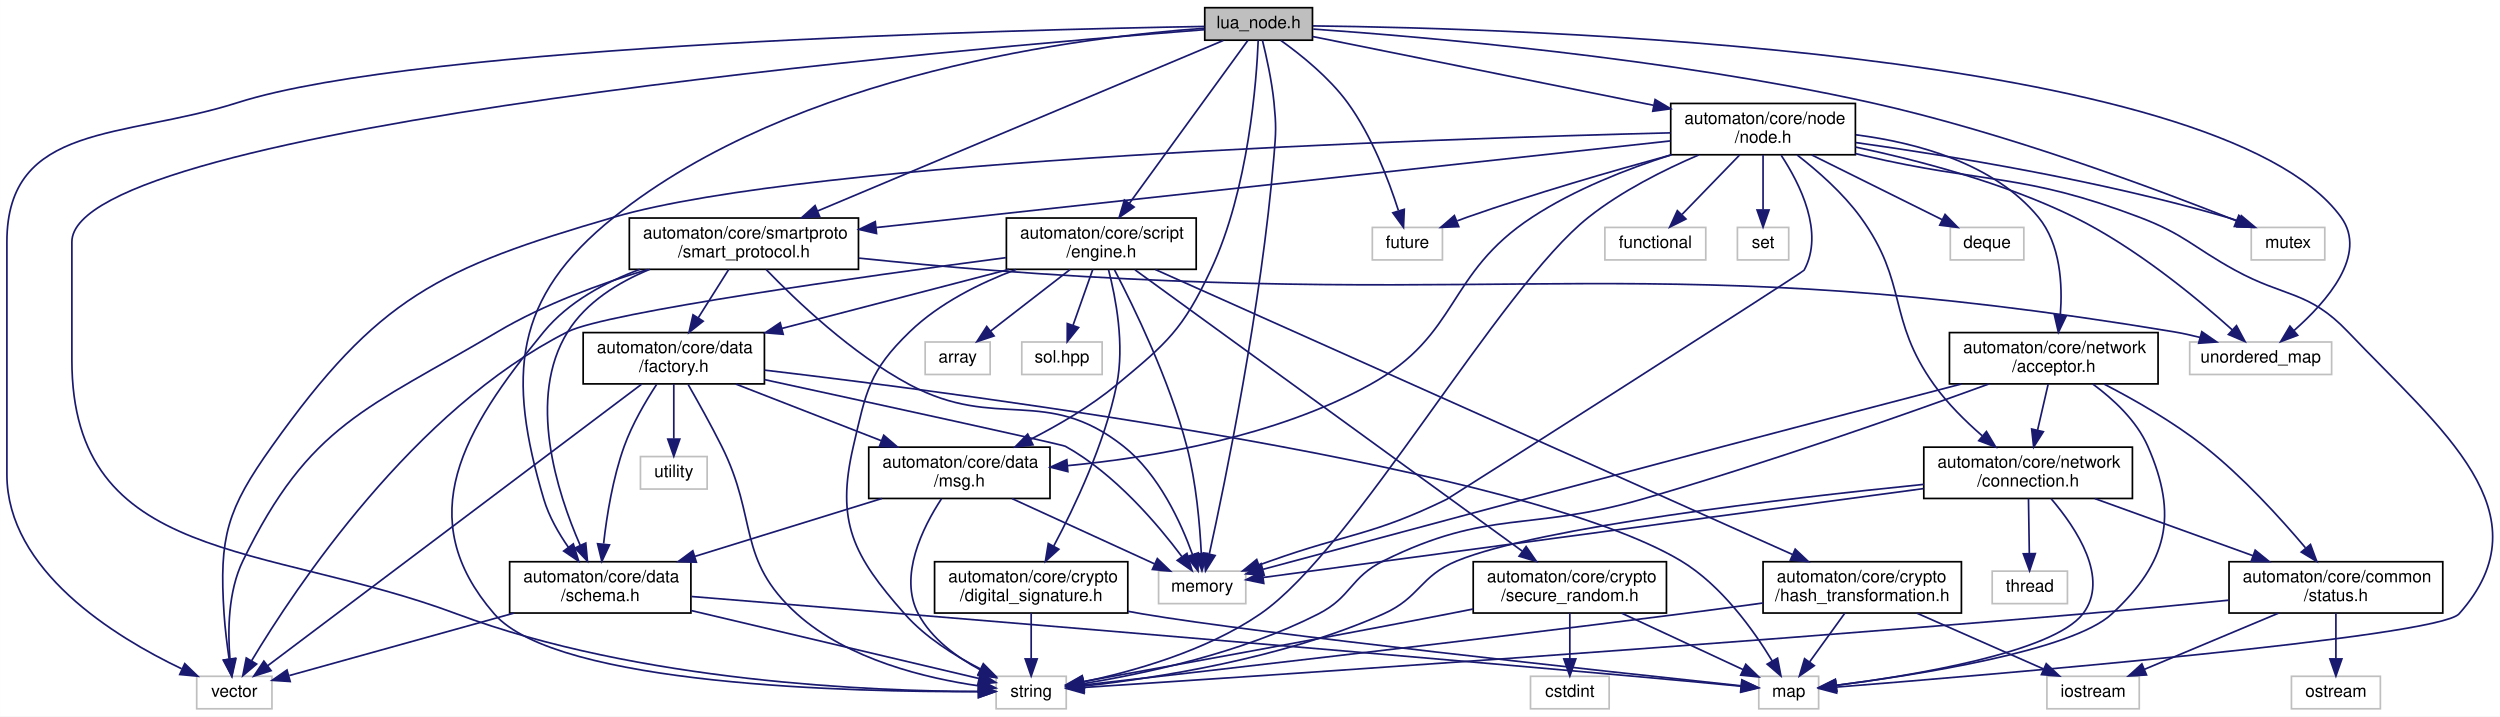
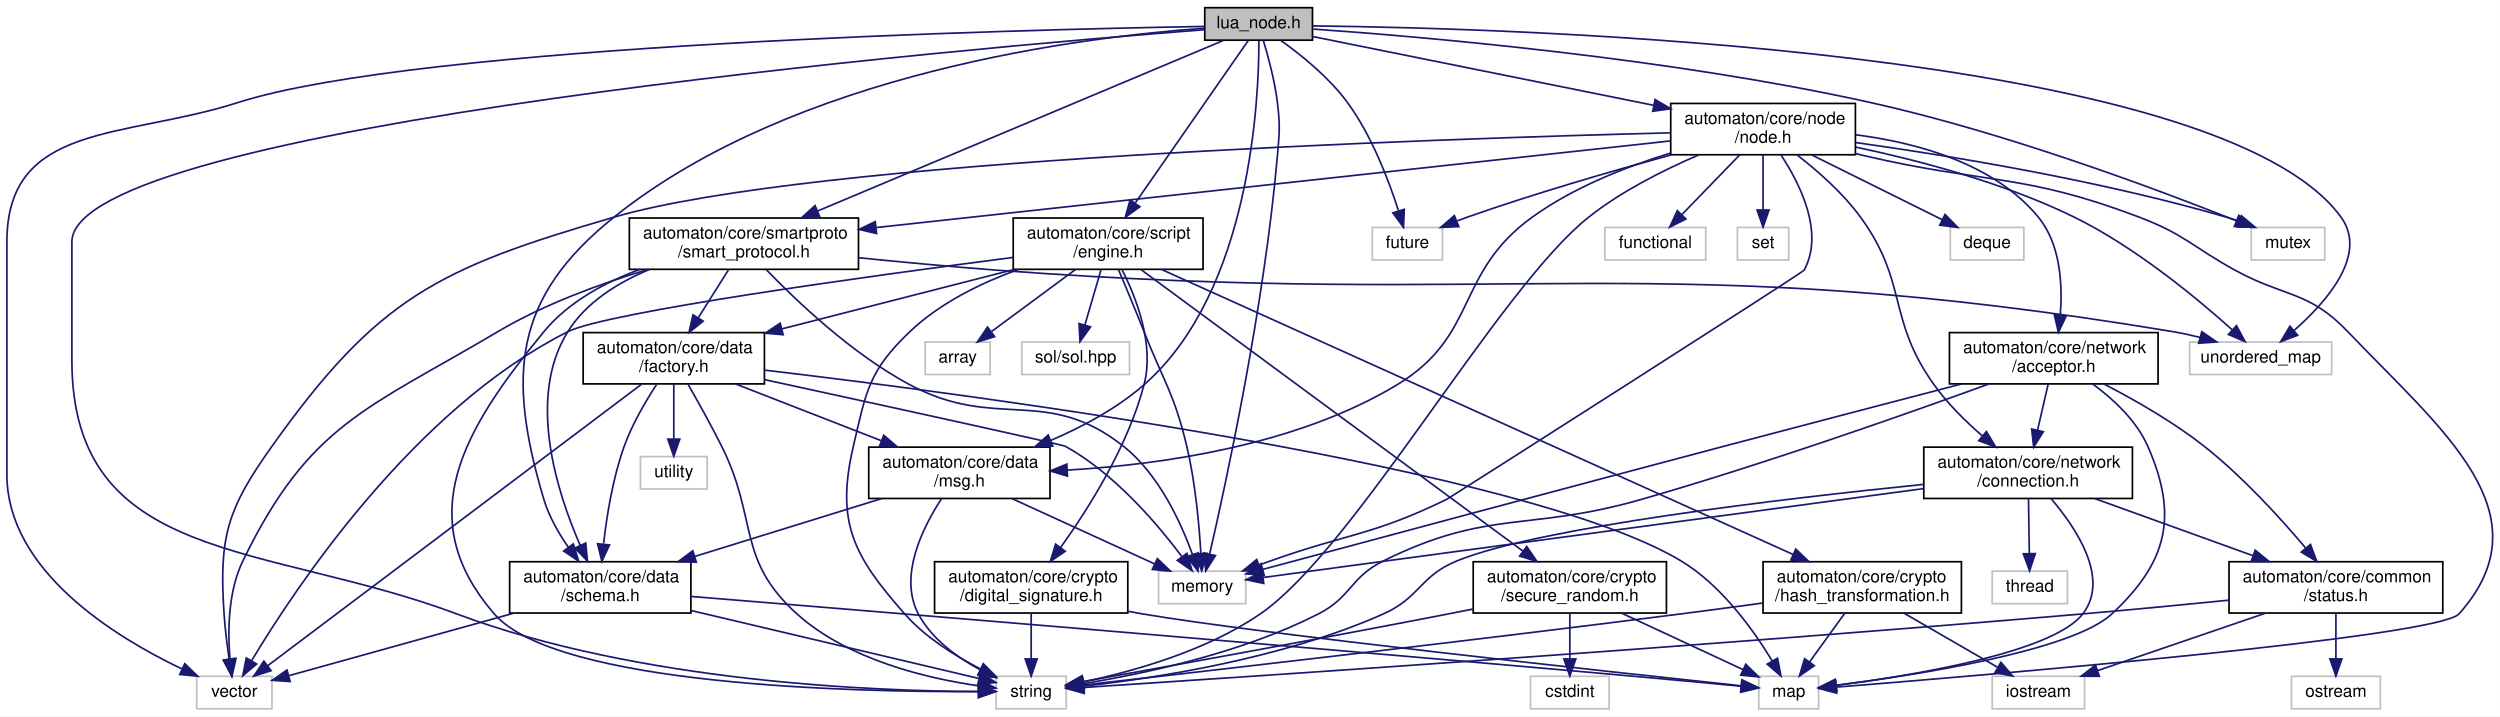
<svg xmlns="http://www.w3.org/2000/svg" xmlns:xlink="http://www.w3.org/1999/xlink" width="1462pt" height="419pt" viewBox="0.00 0.00 1461.93 419.00">
  <g id="graph0" class="graph" transform="scale(1 1) rotate(0) translate(4 415)">
    <polygon fill="white" stroke="transparent" points="-4,4 -4,-415 1457.93,-415 1457.93,4 -4,4" />
    <g id="node1" class="node">
      <g id="a_node1">
        <a xlink:title=" ">
          <polygon fill="#bfbfbf" stroke="black" points="700.5,-391.5 700.5,-410.5 763.5,-410.5 763.5,-391.5 700.5,-391.5" />
          <text text-anchor="middle" x="732" y="-398.5" font-family="Helvetica,sans-Serif" font-size="10.00">lua_node.h</text>
        </a>
      </g>
    </g>
    <g id="node2" class="node">
      <g id="a_node2">
        <a xlink:title=" ">
          <polygon fill="white" stroke="#bfbfbf" points="798.5,-263 798.5,-282 839.5,-282 839.5,-263 798.5,-263" />
          <text text-anchor="middle" x="819" y="-270" font-family="Helvetica,sans-Serif" font-size="10.00">future</text>
        </a>
      </g>
    </g>
    <g id="edge1" class="edge">
      <path fill="none" stroke="midnightblue" d="M745.02,-391.33C756.53,-383.11 773.15,-369.84 784,-355 798.24,-335.53 808.16,-309.36 813.72,-291.99" />
      <polygon fill="midnightblue" stroke="midnightblue" points="817.19,-292.59 816.73,-282 810.49,-290.56 817.19,-292.59" />
    </g>
    <g id="node3" class="node">
      <g id="a_node3">
        <a xlink:title=" ">
          <polygon fill="white" stroke="#bfbfbf" points="673.5,-62 673.5,-81 724.5,-81 724.5,-62 673.5,-62" />
          <text text-anchor="middle" x="699" y="-69" font-family="Helvetica,sans-Serif" font-size="10.00">memory</text>
        </a>
      </g>
    </g>
    <g id="edge2" class="edge">
-       <path fill="none" stroke="midnightblue" d="M734.23,-391.45C736.46,-382.45 739.73,-367.84 741,-355 742.36,-341.29 742.14,-337.73 741,-324 733.71,-236.09 712.32,-132.66 703.2,-91.13" />
-       <polygon fill="midnightblue" stroke="midnightblue" points="706.56,-90.12 700.97,-81.12 699.73,-91.64 706.56,-90.12" />
+       <path fill="none" stroke="midnightblue" d="M734.73,-391.49C737.45,-382.52 741.44,-367.94 743,-355 744.65,-341.32 744.19,-337.73 743,-324 735.36,-236 712.96,-132.62 703.4,-91.12" />
+       <polygon fill="midnightblue" stroke="midnightblue" points="706.75,-90.06 701.07,-81.12 699.93,-91.65 706.75,-90.06" />
    </g>
    <g id="node4" class="node">
      <g id="a_node4">
        <a xlink:title=" ">
          <polygon fill="white" stroke="#bfbfbf" points="1312.5,-263 1312.5,-282 1355.5,-282 1355.5,-263 1312.5,-263" />
          <text text-anchor="middle" x="1334" y="-270" font-family="Helvetica,sans-Serif" font-size="10.00">mutex</text>
        </a>
      </g>
    </g>
    <g id="edge3" class="edge">
      <path fill="none" stroke="midnightblue" d="M763.95,-397.99C826.94,-393.59 971.36,-381.32 1090,-355 1169.01,-337.47 1258.42,-303.92 1303.92,-285.82" />
      <polygon fill="midnightblue" stroke="midnightblue" points="1305.22,-289.06 1313.2,-282.09 1302.62,-282.57 1305.22,-289.06" />
    </g>
    <g id="node5" class="node">
      <g id="a_node5">
        <a xlink:title=" ">
          <polygon fill="white" stroke="#bfbfbf" points="578.5,-0.5 578.5,-19.5 619.5,-19.5 619.5,-0.5 578.5,-0.5" />
          <text text-anchor="middle" x="599" y="-7.5" font-family="Helvetica,sans-Serif" font-size="10.00">string</text>
        </a>
      </g>
    </g>
    <g id="edge4" class="edge">
      <path fill="none" stroke="midnightblue" d="M700.38,-397.64C564.61,-387.09 38,-341.78 38,-273.5 38,-273.5 38,-273.5 38,-204.5 38,-84.68 150.79,-98.01 263,-56 369.85,-15.99 507.55,-10.77 568.11,-10.6" />
      <polygon fill="midnightblue" stroke="midnightblue" points="568.15,-14.1 578.16,-10.61 568.16,-7.1 568.15,-14.1" />
    </g>
    <g id="node6" class="node">
      <g id="a_node6">
        <a xlink:title=" ">
          <polygon fill="white" stroke="#bfbfbf" points="1276.5,-196 1276.5,-215 1359.5,-215 1359.5,-196 1276.5,-196" />
          <text text-anchor="middle" x="1318" y="-203" font-family="Helvetica,sans-Serif" font-size="10.00">unordered_map</text>
        </a>
      </g>
    </g>
    <g id="edge5" class="edge">
      <path fill="none" stroke="midnightblue" d="M763.75,-399.85C881.93,-398.52 1293.27,-386.76 1365,-288 1380.87,-266.14 1356.63,-238.52 1337.47,-221.69" />
      <polygon fill="midnightblue" stroke="midnightblue" points="1339.62,-218.93 1329.7,-215.19 1335.12,-224.29 1339.62,-218.93" />
    </g>
    <g id="node7" class="node">
      <g id="a_node7">
        <a xlink:title=" ">
          <polygon fill="white" stroke="#bfbfbf" points="111,-0.5 111,-19.5 155,-19.5 155,-0.5 111,-0.5" />
          <text text-anchor="middle" x="133" y="-7.5" font-family="Helvetica,sans-Serif" font-size="10.00">vector</text>
        </a>
      </g>
    </g>
    <g id="edge6" class="edge">
      <path fill="none" stroke="midnightblue" d="M700.29,-399.54C592.62,-397.69 241.81,-389.12 135,-355 68.24,-333.67 0,-343.59 0,-273.5 0,-273.5 0,-273.5 0,-137.5 0,-81.39 62.92,-42.62 102.21,-23.88" />
      <polygon fill="midnightblue" stroke="midnightblue" points="104.01,-26.91 111.63,-19.55 101.08,-20.55 104.01,-26.91" />
    </g>
    <g id="node8" class="node">
      <g id="a_node8">
        <a xlink:href="../../d1/d71/msg_8h.html" target="_top" xlink:title=" ">
          <polygon fill="white" stroke="black" points="504,-123.5 504,-153.5 610,-153.5 610,-123.5 504,-123.5" />
          <text text-anchor="start" x="512" y="-141.5" font-family="Helvetica,sans-Serif" font-size="10.00">automaton/core/data</text>
          <text text-anchor="middle" x="557" y="-130.5" font-family="Helvetica,sans-Serif" font-size="10.00">/msg.h</text>
        </a>
      </g>
    </g>
    <g id="edge7" class="edge">
-       <path fill="none" stroke="midnightblue" d="M731.77,-391.5C730.85,-368.63 726.32,-304.37 704,-257 687.58,-222.15 678.65,-214.6 649,-190 633.86,-177.43 615.12,-166.48 598.51,-158.02" />
-       <polygon fill="midnightblue" stroke="midnightblue" points="600.06,-154.88 589.54,-153.58 596.95,-161.15 600.06,-154.88" />
+       <path fill="none" stroke="midnightblue" d="M732.16,-391.12C732.23,-358.59 727.79,-244.93 665,-190 649.21,-176.18 628.99,-165.39 610.32,-157.39" />
+       <polygon fill="midnightblue" stroke="midnightblue" points="611.6,-154.14 601.02,-153.58 608.95,-160.61 611.6,-154.14" />
    </g>
    <g id="node9" class="node">
      <g id="a_node9">
        <a xlink:href="../../d7/de3/schema_8h.html" target="_top" xlink:title=" ">
          <polygon fill="white" stroke="black" points="294,-56.5 294,-86.5 400,-86.5 400,-56.5 294,-56.5" />
          <text text-anchor="start" x="302" y="-74.5" font-family="Helvetica,sans-Serif" font-size="10.00">automaton/core/data</text>
          <text text-anchor="middle" x="347" y="-63.5" font-family="Helvetica,sans-Serif" font-size="10.00">/schema.h</text>
        </a>
      </g>
    </g>
    <g id="edge14" class="edge">
      <path fill="none" stroke="midnightblue" d="M700.29,-398.47C630.45,-393.56 461.17,-373.07 355,-288 296.03,-240.75 292.44,-195.42 314,-123 316.97,-113.02 322.62,-103.17 328.41,-94.86" />
      <polygon fill="midnightblue" stroke="midnightblue" points="331.23,-96.93 334.39,-86.81 325.61,-92.75 331.23,-96.93" />
    </g>
    <g id="node11" class="node">
      <g id="a_node11">
        <a xlink:href="../../d1/d55/engine_8h.html" target="_top" xlink:title=" ">
-           <polygon fill="white" stroke="black" points="584.5,-257.5 584.5,-287.5 695.5,-287.5 695.5,-257.5 584.5,-257.5" />
-           <text text-anchor="start" x="592.5" y="-275.5" font-family="Helvetica,sans-Serif" font-size="10.00">automaton/core/script</text>
-           <text text-anchor="middle" x="640" y="-264.5" font-family="Helvetica,sans-Serif" font-size="10.00">/engine.h</text>
+           <polygon fill="white" stroke="black" points="588.5,-257.5 588.5,-287.5 699.5,-287.5 699.5,-257.5 588.5,-257.5" />
+           <text text-anchor="start" x="596.5" y="-275.5" font-family="Helvetica,sans-Serif" font-size="10.00">automaton/core/script</text>
+           <text text-anchor="middle" x="644" y="-264.5" font-family="Helvetica,sans-Serif" font-size="10.00">/engine.h</text>
        </a>
      </g>
    </g>
    <g id="edge15" class="edge">
-       <path fill="none" stroke="midnightblue" d="M725.68,-391.31C711.55,-371.88 677.05,-324.44 656.39,-296.04" />
-       <polygon fill="midnightblue" stroke="midnightblue" points="659.18,-293.92 650.46,-287.89 653.52,-298.03 659.18,-293.92" />
+       <path fill="none" stroke="midnightblue" d="M725.95,-391.31C712.5,-371.96 679.72,-324.85 659.93,-296.41" />
+       <polygon fill="midnightblue" stroke="midnightblue" points="662.59,-294.1 654.01,-287.89 656.85,-298.1 662.59,-294.1" />
    </g>
    <g id="node21" class="node">
      <g id="a_node21">
        <a xlink:href="../../d5/dab/smart__protocol_8h.html" target="_top" xlink:title=" ">
          <polygon fill="white" stroke="black" points="364,-257.5 364,-287.5 498,-287.5 498,-257.5 364,-257.5" />
          <text text-anchor="start" x="372" y="-275.5" font-family="Helvetica,sans-Serif" font-size="10.00">automaton/core/smartproto</text>
          <text text-anchor="middle" x="431" y="-264.5" font-family="Helvetica,sans-Serif" font-size="10.00">/smart_protocol.h</text>
        </a>
      </g>
    </g>
    <g id="edge40" class="edge">
      <path fill="none" stroke="midnightblue" d="M711.31,-391.31C662.57,-370.82 539.71,-319.19 474.01,-291.58" />
      <polygon fill="midnightblue" stroke="midnightblue" points="475.32,-288.33 464.75,-287.68 472.61,-294.78 475.32,-288.33" />
    </g>
    <g id="node22" class="node">
      <g id="a_node22">
        <a xlink:href="../../d1/d77/node_8h.html" target="_top" xlink:title=" ">
          <polygon fill="white" stroke="black" points="973,-324.5 973,-354.5 1081,-354.5 1081,-324.5 973,-324.5" />
          <text text-anchor="start" x="981" y="-342.5" font-family="Helvetica,sans-Serif" font-size="10.00">automaton/core/node</text>
          <text text-anchor="middle" x="1027" y="-331.5" font-family="Helvetica,sans-Serif" font-size="10.00">/node.h</text>
        </a>
      </g>
    </g>
    <g id="edge47" class="edge">
      <path fill="none" stroke="midnightblue" d="M763.57,-393.63C810.95,-384.08 901.44,-365.83 963,-353.41" />
      <polygon fill="midnightblue" stroke="midnightblue" points="963.88,-356.8 972.99,-351.39 962.5,-349.94 963.88,-356.8" />
    </g>
    <g id="edge8" class="edge">
      <path fill="none" stroke="midnightblue" d="M587.81,-123.4C612.62,-112.04 647.18,-96.22 671.16,-85.24" />
      <polygon fill="midnightblue" stroke="midnightblue" points="672.78,-88.35 680.42,-81.01 669.87,-81.99 672.78,-88.35" />
    </g>
    <g id="edge9" class="edge">
      <path fill="none" stroke="midnightblue" d="M546.53,-123.3C535.54,-106.5 521.35,-78.04 533,-56 540.74,-41.36 555.62,-30.58 569.3,-23.25" />
      <polygon fill="midnightblue" stroke="midnightblue" points="571.06,-26.29 578.47,-18.72 567.96,-20.01 571.06,-26.29" />
    </g>
    <g id="edge10" class="edge">
      <path fill="none" stroke="midnightblue" d="M511.69,-123.48C479.65,-113.56 436.5,-100.2 402.4,-89.65" />
      <polygon fill="midnightblue" stroke="midnightblue" points="403.18,-86.22 392.59,-86.61 401.11,-92.91 403.18,-86.22" />
    </g>
    <g id="edge12" class="edge">
      <path fill="none" stroke="midnightblue" d="M400.13,-57.95C451.25,-45.88 526.75,-28.06 568.48,-18.21" />
      <polygon fill="midnightblue" stroke="midnightblue" points="569.4,-21.59 578.32,-15.88 567.79,-14.77 569.4,-21.59" />
    </g>
    <g id="edge13" class="edge">
      <path fill="none" stroke="midnightblue" d="M296.56,-56.47C255.91,-45.17 199.97,-29.62 165.18,-19.95" />
      <polygon fill="midnightblue" stroke="midnightblue" points="165.67,-16.45 155.1,-17.14 163.79,-23.19 165.67,-16.45" />
    </g>
    <g id="node10" class="node">
      <g id="a_node10">
        <a xlink:title=" ">
          <polygon fill="white" stroke="#bfbfbf" points="1024.5,-0.5 1024.5,-19.5 1059.5,-19.5 1059.5,-0.5 1024.5,-0.5" />
          <text text-anchor="middle" x="1042" y="-7.5" font-family="Helvetica,sans-Serif" font-size="10.00">map</text>
        </a>
      </g>
    </g>
    <g id="edge11" class="edge">
      <path fill="none" stroke="midnightblue" d="M400.3,-66.17C504.94,-57.65 744.6,-37.93 946,-20 968.97,-17.96 995.01,-15.51 1014.17,-13.68" />
      <polygon fill="midnightblue" stroke="midnightblue" points="1014.69,-17.14 1024.31,-12.71 1014.02,-10.18 1014.69,-17.14" />
    </g>
    <g id="edge17" class="edge">
-       <path fill="none" stroke="midnightblue" d="M647.74,-257.15C659.05,-235.48 679.83,-192.82 690,-154 695.51,-132.97 697.65,-108.02 698.48,-91.31" />
-       <polygon fill="midnightblue" stroke="midnightblue" points="701.98,-91.34 698.87,-81.22 694.98,-91.07 701.98,-91.34" />
+       <path fill="none" stroke="midnightblue" d="M650.02,-257.41C654.3,-247.31 660.12,-233.37 665,-221 676.66,-191.43 682.64,-184.92 690,-154 695.03,-132.85 697.26,-107.92 698.24,-91.25" />
+       <polygon fill="midnightblue" stroke="midnightblue" points="701.74,-91.35 698.74,-81.19 694.75,-91 701.74,-91.35" />
    </g>
    <g id="edge18" class="edge">
-       <path fill="none" stroke="midnightblue" d="M590.14,-257.41C568.97,-249.45 545.25,-237.68 528,-221 504.13,-197.93 502.53,-186.33 495,-154 484.67,-109.64 494.87,-90.16 525,-56 537.07,-42.31 554.34,-31.48 569.16,-23.88" />
+       <path fill="none" stroke="midnightblue" d="M591.49,-257.45C569.79,-249.56 545.64,-237.83 528,-221 503.98,-198.09 502.53,-186.33 495,-154 484.67,-109.64 494.87,-90.16 525,-56 537.07,-42.31 554.34,-31.48 569.16,-23.88" />
      <polygon fill="midnightblue" stroke="midnightblue" points="571,-26.88 578.46,-19.36 567.94,-20.58 571,-26.88" />
    </g>
    <g id="edge19" class="edge">
-       <path fill="none" stroke="midnightblue" d="M584.17,-264.32C500.64,-253.29 350.46,-232.29 328,-221 237.87,-175.71 168.19,-70.44 143.1,-28.6" />
-       <polygon fill="midnightblue" stroke="midnightblue" points="146.03,-26.67 137.94,-19.83 139.99,-30.22 146.03,-26.67" />
+       <path fill="none" stroke="midnightblue" d="M588.49,-264.48C504.1,-253.53 350.85,-232.45 328,-221 237.82,-175.8 168.17,-70.48 143.1,-28.61" />
+       <polygon fill="midnightblue" stroke="midnightblue" points="146.02,-26.68 137.94,-19.83 139.99,-30.23 146.02,-26.68" />
    </g>
    <g id="node12" class="node">
      <g id="a_node12">
        <a xlink:title=" ">
          <polygon fill="white" stroke="#bfbfbf" points="537,-196 537,-215 575,-215 575,-196 537,-196" />
          <text text-anchor="middle" x="556" y="-203" font-family="Helvetica,sans-Serif" font-size="10.00">array</text>
        </a>
      </g>
    </g>
    <g id="edge16" class="edge">
-       <path fill="none" stroke="midnightblue" d="M621.77,-257.4C608.03,-246.76 589.22,-232.2 575.23,-221.38" />
-       <polygon fill="midnightblue" stroke="midnightblue" points="577.29,-218.55 567.24,-215.19 573,-224.08 577.29,-218.55" />
+       <path fill="none" stroke="midnightblue" d="M624.91,-257.4C610.42,-246.7 590.57,-232.03 575.89,-221.19" />
+       <polygon fill="midnightblue" stroke="midnightblue" points="577.64,-218.13 567.52,-215.01 573.48,-223.76 577.64,-218.13" />
    </g>
    <g id="node13" class="node">
      <g id="a_node13">
        <a xlink:href="../../dd/de2/digital__signature_8h.html" target="_top" xlink:title=" ">
          <polygon fill="white" stroke="black" points="542.5,-56.5 542.5,-86.5 655.5,-86.5 655.5,-56.5 542.5,-56.5" />
          <text text-anchor="start" x="550.5" y="-74.5" font-family="Helvetica,sans-Serif" font-size="10.00">automaton/core/crypto</text>
          <text text-anchor="middle" x="599" y="-63.5" font-family="Helvetica,sans-Serif" font-size="10.00">/digital_signature.h</text>
        </a>
      </g>
    </g>
    <g id="edge20" class="edge">
-       <path fill="none" stroke="midnightblue" d="M644.23,-257.24C648.47,-240.88 653.75,-213.29 649,-190 641.98,-155.6 624.51,-118.79 612.21,-95.72" />
-       <polygon fill="midnightblue" stroke="midnightblue" points="615.16,-93.82 607.3,-86.72 609.01,-97.18 615.16,-93.82" />
+       <path fill="none" stroke="midnightblue" d="M652.09,-257.36C660.36,-241.1 671.18,-213.61 665,-190 655.59,-154.03 632.43,-117.44 616.22,-94.86" />
+       <polygon fill="midnightblue" stroke="midnightblue" points="618.92,-92.63 610.18,-86.65 613.28,-96.78 618.92,-92.63" />
    </g>
    <g id="node14" class="node">
      <g id="a_node14">
        <a xlink:href="../../d2/dab/hash__transformation_8h.html" target="_top" xlink:title=" ">
          <polygon fill="white" stroke="black" points="1027,-56.5 1027,-86.5 1143,-86.5 1143,-56.5 1027,-56.5" />
          <text text-anchor="start" x="1035" y="-74.5" font-family="Helvetica,sans-Serif" font-size="10.00">automaton/core/crypto</text>
          <text text-anchor="middle" x="1085" y="-63.5" font-family="Helvetica,sans-Serif" font-size="10.00">/hash_transformation.h</text>
        </a>
      </g>
    </g>
    <g id="edge23" class="edge">
-       <path fill="none" stroke="midnightblue" d="M671.65,-257.35C750.59,-222.04 956.19,-130.1 1044.13,-90.77" />
-       <polygon fill="midnightblue" stroke="midnightblue" points="1045.81,-93.86 1053.51,-86.58 1042.96,-87.47 1045.81,-93.86" />
+       <path fill="none" stroke="midnightblue" d="M675.36,-257.35C753.6,-222.04 957.35,-130.1 1044.5,-90.77" />
+       <polygon fill="midnightblue" stroke="midnightblue" points="1046.12,-93.88 1053.8,-86.58 1043.24,-87.5 1046.12,-93.88" />
    </g>
    <g id="node16" class="node">
      <g id="a_node16">
        <a xlink:href="../../d1/d8a/secure__random_8h.html" target="_top" xlink:title=" ">
          <polygon fill="white" stroke="black" points="857.5,-56.5 857.5,-86.5 970.5,-86.5 970.5,-56.5 857.5,-56.5" />
          <text text-anchor="start" x="865.5" y="-74.5" font-family="Helvetica,sans-Serif" font-size="10.00">automaton/core/crypto</text>
          <text text-anchor="middle" x="914" y="-63.5" font-family="Helvetica,sans-Serif" font-size="10.00">/secure_random.h</text>
        </a>
      </g>
    </g>
    <g id="edge27" class="edge">
-       <path fill="none" stroke="midnightblue" d="M659.71,-257.19C707.69,-222.34 830.74,-132.97 886.18,-92.71" />
-       <polygon fill="midnightblue" stroke="midnightblue" points="888.44,-95.39 894.47,-86.68 884.33,-89.73 888.44,-95.39" />
+       <path fill="none" stroke="midnightblue" d="M663.42,-257.19C710.71,-222.34 831.95,-132.97 886.58,-92.71" />
+       <polygon fill="midnightblue" stroke="midnightblue" points="888.78,-95.43 894.76,-86.68 884.63,-89.8 888.78,-95.43" />
    </g>
    <g id="node18" class="node">
      <g id="a_node18">
        <a xlink:href="../../de/d06/factory_8h.html" target="_top" xlink:title=" ">
          <polygon fill="white" stroke="black" points="337,-190.5 337,-220.5 443,-220.5 443,-190.5 337,-190.5" />
          <text text-anchor="start" x="345" y="-208.5" font-family="Helvetica,sans-Serif" font-size="10.00">automaton/core/data</text>
          <text text-anchor="middle" x="390" y="-197.5" font-family="Helvetica,sans-Serif" font-size="10.00">/factory.h</text>
        </a>
      </g>
    </g>
    <g id="edge31" class="edge">
-       <path fill="none" stroke="midnightblue" d="M586.06,-257.48C547.07,-247.34 494.28,-233.61 453.29,-222.96" />
-       <polygon fill="midnightblue" stroke="midnightblue" points="453.97,-219.52 443.41,-220.39 452.21,-226.29 453.97,-219.52" />
+       <path fill="none" stroke="midnightblue" d="M589.2,-257.48C549.23,-247.25 494.99,-233.37 453.19,-222.67" />
+       <polygon fill="midnightblue" stroke="midnightblue" points="453.95,-219.25 443.4,-220.16 452.22,-226.03 453.95,-219.25" />
    </g>
    <g id="node20" class="node">
      <g id="a_node20">
        <a xlink:title=" ">
-           <polygon fill="white" stroke="#bfbfbf" points="593.5,-196 593.5,-215 640.5,-215 640.5,-196 593.5,-196" />
-           <text text-anchor="middle" x="617" y="-203" font-family="Helvetica,sans-Serif" font-size="10.00">sol.hpp</text>
+           <polygon fill="white" stroke="#bfbfbf" points="593.5,-196 593.5,-215 656.5,-215 656.5,-196 593.5,-196" />
+           <text text-anchor="middle" x="625" y="-203" font-family="Helvetica,sans-Serif" font-size="10.00">sol/sol.hpp</text>
        </a>
      </g>
    </g>
    <g id="edge39" class="edge">
-       <path fill="none" stroke="midnightblue" d="M635.01,-257.4C631.64,-247.86 627.15,-235.18 623.5,-224.86" />
-       <polygon fill="midnightblue" stroke="midnightblue" points="626.71,-223.45 620.08,-215.19 620.11,-225.79 626.71,-223.45" />
+       <path fill="none" stroke="midnightblue" d="M639.88,-257.4C637.09,-247.86 633.38,-235.18 630.37,-224.86" />
+       <polygon fill="midnightblue" stroke="midnightblue" points="633.71,-223.81 627.54,-215.19 626.99,-225.77 633.71,-223.81" />
    </g>
    <g id="edge21" class="edge">
      <path fill="none" stroke="midnightblue" d="M599,-56.4C599,-48.47 599,-38.46 599,-29.86" />
      <polygon fill="midnightblue" stroke="midnightblue" points="602.5,-29.66 599,-19.66 595.5,-29.66 602.5,-29.66" />
    </g>
    <g id="edge22" class="edge">
      <path fill="none" stroke="midnightblue" d="M655.65,-57.51C658.47,-56.97 661.26,-56.47 664,-56 731.68,-44.45 938.51,-22.01 1014.02,-13.96" />
      <polygon fill="midnightblue" stroke="midnightblue" points="1014.61,-17.42 1024.18,-12.88 1013.87,-10.46 1014.61,-17.42" />
    </g>
    <g id="edge26" class="edge">
      <path fill="none" stroke="midnightblue" d="M1026.98,-62.37C1011.41,-60.24 994.57,-57.99 979,-56 849.43,-39.47 694.72,-21.78 629.93,-14.47" />
      <polygon fill="midnightblue" stroke="midnightblue" points="629.94,-10.95 619.61,-13.31 629.16,-17.91 629.94,-10.95" />
    </g>
    <g id="edge25" class="edge">
      <path fill="none" stroke="midnightblue" d="M1074.81,-56.4C1068.63,-47.84 1060.7,-36.87 1054.18,-27.86" />
      <polygon fill="midnightblue" stroke="midnightblue" points="1056.95,-25.71 1048.26,-19.66 1051.28,-29.81 1056.95,-25.71" />
    </g>
    <g id="node15" class="node">
      <g id="a_node15">
        <a xlink:title=" ">
-           <polygon fill="white" stroke="#bfbfbf" points="1193,-0.5 1193,-19.5 1247,-19.5 1247,-0.5 1193,-0.5" />
-           <text text-anchor="middle" x="1220" y="-7.5" font-family="Helvetica,sans-Serif" font-size="10.00">iostream</text>
+           <polygon fill="white" stroke="#bfbfbf" points="1161,-0.5 1161,-19.5 1215,-19.5 1215,-0.5 1161,-0.5" />
+           <text text-anchor="middle" x="1188" y="-7.5" font-family="Helvetica,sans-Serif" font-size="10.00">iostream</text>
        </a>
      </g>
    </g>
    <g id="edge24" class="edge">
-       <path fill="none" stroke="midnightblue" d="M1116.99,-56.4C1139.44,-46.51 1169.21,-33.38 1190.98,-23.79" />
-       <polygon fill="midnightblue" stroke="midnightblue" points="1192.62,-26.89 1200.36,-19.66 1189.79,-20.49 1192.62,-26.89" />
+       <path fill="none" stroke="midnightblue" d="M1109.41,-56.4C1125.92,-46.86 1147.62,-34.32 1164.04,-24.84" />
+       <polygon fill="midnightblue" stroke="midnightblue" points="1166.1,-27.69 1173.01,-19.66 1162.6,-21.63 1166.1,-27.69" />
    </g>
    <g id="edge30" class="edge">
      <path fill="none" stroke="midnightblue" d="M857.44,-58.85C852.56,-57.87 847.69,-56.91 843,-56 766.31,-41.1 675.81,-24.72 629.56,-16.44" />
      <polygon fill="midnightblue" stroke="midnightblue" points="630.05,-12.98 619.59,-14.66 628.82,-19.87 630.05,-12.98" />
    </g>
    <g id="edge29" class="edge">
      <path fill="none" stroke="midnightblue" d="M944.33,-56.4C965.91,-46.37 994.61,-33.03 1015.31,-23.41" />
      <polygon fill="midnightblue" stroke="midnightblue" points="1016.89,-26.53 1024.49,-19.14 1013.94,-20.18 1016.89,-26.53" />
    </g>
    <g id="node17" class="node">
      <g id="a_node17">
        <a xlink:title=" ">
          <polygon fill="white" stroke="#bfbfbf" points="891,-0.5 891,-19.5 937,-19.5 937,-0.5 891,-0.5" />
          <text text-anchor="middle" x="914" y="-7.5" font-family="Helvetica,sans-Serif" font-size="10.00">cstdint</text>
        </a>
      </g>
    </g>
    <g id="edge28" class="edge">
      <path fill="none" stroke="midnightblue" d="M914,-56.4C914,-48.47 914,-38.46 914,-29.86" />
      <polygon fill="midnightblue" stroke="midnightblue" points="917.5,-29.66 914,-19.66 910.5,-29.66 917.5,-29.66" />
    </g>
    <g id="edge33" class="edge">
      <path fill="none" stroke="midnightblue" d="M443.11,-192.98C510.15,-178.41 617.05,-155.08 619,-154 647.92,-137.98 673.1,-108.26 687.15,-89.48" />
      <polygon fill="midnightblue" stroke="midnightblue" points="690.08,-91.4 693.12,-81.25 684.41,-87.29 690.08,-91.4" />
    </g>
    <g id="edge34" class="edge">
      <path fill="none" stroke="midnightblue" d="M398.42,-190.09C404.15,-180.08 411.81,-166.37 418,-154 439.37,-111.31 426.52,-87.95 462,-56 491.79,-29.18 537.91,-18.3 568.28,-13.92" />
      <polygon fill="midnightblue" stroke="midnightblue" points="568.84,-17.38 578.31,-12.63 567.95,-10.43 568.84,-17.38" />
    </g>
    <g id="edge36" class="edge">
      <path fill="none" stroke="midnightblue" d="M371.1,-190.27C323.74,-154.61 200.35,-61.71 152.43,-25.63" />
      <polygon fill="midnightblue" stroke="midnightblue" points="154.49,-22.8 144.39,-19.58 150.28,-28.39 154.49,-22.8" />
    </g>
    <g id="edge37" class="edge">
      <path fill="none" stroke="midnightblue" d="M426.24,-190.4C451.18,-180.69 484.53,-167.71 511.3,-157.29" />
      <polygon fill="midnightblue" stroke="midnightblue" points="512.78,-160.47 520.83,-153.58 510.25,-153.94 512.78,-160.47" />
    </g>
    <g id="edge38" class="edge">
      <path fill="none" stroke="midnightblue" d="M379.93,-190.14C373.55,-180.38 365.66,-166.94 361,-154 354.36,-135.56 350.82,-113.62 348.96,-97.14" />
      <polygon fill="midnightblue" stroke="midnightblue" points="352.4,-96.33 347.93,-86.73 345.43,-97.02 352.4,-96.33" />
    </g>
    <g id="edge32" class="edge">
      <path fill="none" stroke="midnightblue" d="M443.15,-198.54C570.28,-183.54 888.15,-141.54 979,-87 1002.8,-72.71 1021.71,-46.07 1032.38,-28.44" />
      <polygon fill="midnightblue" stroke="midnightblue" points="1035.46,-30.11 1037.45,-19.7 1029.4,-26.6 1035.46,-30.11" />
    </g>
    <g id="node19" class="node">
      <g id="a_node19">
        <a xlink:title=" ">
          <polygon fill="white" stroke="#bfbfbf" points="370.5,-129 370.5,-148 409.5,-148 409.5,-129 370.5,-129" />
          <text text-anchor="middle" x="390" y="-136" font-family="Helvetica,sans-Serif" font-size="10.00">utility</text>
        </a>
      </g>
    </g>
    <g id="edge35" class="edge">
      <path fill="none" stroke="midnightblue" d="M390,-190.4C390,-181.06 390,-168.71 390,-158.52" />
      <polygon fill="midnightblue" stroke="midnightblue" points="393.5,-158.19 390,-148.19 386.5,-158.19 393.5,-158.19" />
    </g>
    <g id="edge41" class="edge">
      <path fill="none" stroke="midnightblue" d="M444.08,-257.31C461.55,-239.18 494.22,-208 528,-190 579.02,-162.81 607.64,-189.84 653,-154 673.67,-137.66 686.61,-109.32 693.32,-90.74" />
      <polygon fill="midnightblue" stroke="midnightblue" points="696.7,-91.68 696.56,-81.09 690.06,-89.45 696.7,-91.68" />
    </g>
    <g id="edge42" class="edge">
      <path fill="none" stroke="midnightblue" d="M370.18,-257.47C349.61,-249.87 328.26,-238.34 314,-221 266.71,-163.49 236.23,-112.26 285,-56 321.46,-13.95 496.09,-10.25 567.98,-10.55" />
      <polygon fill="midnightblue" stroke="midnightblue" points="568.18,-14.05 578.2,-10.63 568.23,-7.05 568.18,-14.05" />
    </g>
    <g id="edge43" class="edge">
-       <path fill="none" stroke="midnightblue" d="M498.34,-264.04C522.49,-261.54 549.95,-258.91 575,-257 882.08,-233.57 963.19,-271.43 1267,-221 1272.09,-220.15 1277.4,-218.98 1282.58,-217.67" />
+       <path fill="none" stroke="midnightblue" d="M498.36,-264.25C523.63,-261.7 552.61,-258.98 579,-257 884.34,-234.07 964.94,-271.19 1267,-221 1272.09,-220.15 1277.4,-218.98 1282.58,-217.67" />
      <polygon fill="midnightblue" stroke="midnightblue" points="1283.58,-221.03 1292.31,-215.02 1281.74,-214.27 1283.58,-221.03" />
    </g>
    <g id="edge44" class="edge">
      <path fill="none" stroke="midnightblue" d="M374.72,-257.4C347.15,-249.11 314.12,-237.07 287,-221 210.38,-175.6 176.9,-167.12 138,-87 129.26,-69.01 129.11,-45.74 130.44,-29.71" />
      <polygon fill="midnightblue" stroke="midnightblue" points="133.95,-29.83 131.57,-19.5 126.99,-29.06 133.95,-29.83" />
    </g>
    <g id="edge46" class="edge">
      <path fill="none" stroke="midnightblue" d="M375.96,-257.49C357.46,-249.87 338.8,-238.32 328,-221 303.93,-182.39 321.66,-127.15 335.28,-96.07" />
      <polygon fill="midnightblue" stroke="midnightblue" points="338.51,-97.43 339.5,-86.88 332.15,-94.51 338.51,-97.43" />
    </g>
    <g id="edge45" class="edge">
      <path fill="none" stroke="midnightblue" d="M422.1,-257.4C416.89,-249.13 410.19,-238.51 404.26,-229.1" />
      <polygon fill="midnightblue" stroke="midnightblue" points="407.17,-227.17 398.88,-220.58 401.25,-230.9 407.17,-227.17" />
    </g>
    <g id="edge50" class="edge">
      <path fill="none" stroke="midnightblue" d="M973.14,-324.4C938.75,-315 893.4,-301.87 854,-288 852.09,-287.33 850.14,-286.61 848.18,-285.86" />
      <polygon fill="midnightblue" stroke="midnightblue" points="849.06,-282.45 838.48,-282.01 846.48,-288.95 849.06,-282.45" />
    </g>
    <g id="edge52" class="edge">
      <path fill="none" stroke="midnightblue" d="M1037.57,-324.24C1048.67,-307.38 1062.96,-278.87 1051,-257 1050.17,-255.49 843.55,-123.75 842,-123 798.4,-101.77 784.68,-103.26 739,-87 736.77,-86.21 734.47,-85.38 732.15,-84.55" />
      <polygon fill="midnightblue" stroke="midnightblue" points="733.27,-81.23 722.67,-81.13 730.89,-87.82 733.27,-81.23" />
    </g>
    <g id="edge53" class="edge">
      <path fill="none" stroke="midnightblue" d="M1081.21,-331.63C1136.46,-323.88 1224.25,-309.49 1298,-288 1300.43,-287.29 1302.93,-286.48 1305.42,-285.6" />
      <polygon fill="midnightblue" stroke="midnightblue" points="1306.71,-288.86 1314.82,-282.05 1304.23,-282.31 1306.71,-288.86" />
    </g>
    <g id="edge55" class="edge">
      <path fill="none" stroke="midnightblue" d="M989.42,-324.41C969.14,-315.73 944.37,-303.33 925,-288 872.53,-246.46 788.17,-93.88 733,-56 701.29,-34.22 658.17,-22.24 629.51,-16.23" />
      <polygon fill="midnightblue" stroke="midnightblue" points="630.14,-12.78 619.65,-14.27 628.78,-19.65 630.14,-12.78" />
    </g>
    <g id="edge56" class="edge">
      <path fill="none" stroke="midnightblue" d="M1081.06,-329C1118.31,-321.15 1168.23,-308.01 1209,-288 1244.98,-270.34 1281.13,-240.3 1301.44,-222.04" />
      <polygon fill="midnightblue" stroke="midnightblue" points="1303.87,-224.56 1308.88,-215.23 1299.14,-219.39 1303.87,-224.56" />
    </g>
    <g id="edge57" class="edge">
      <path fill="none" stroke="midnightblue" d="M972.85,-337.32C834.44,-333.84 470.55,-321.67 355,-288 252.28,-258.07 217.06,-241.16 155,-154 128.73,-117.1 124,-101.2 127,-56 127.57,-47.34 128.77,-37.81 129.94,-29.75" />
      <polygon fill="midnightblue" stroke="midnightblue" points="133.44,-30.01 131.51,-19.59 126.52,-28.94 133.44,-30.01" />
    </g>
    <g id="edge58" class="edge">
-       <path fill="none" stroke="midnightblue" d="M973.47,-324.5C947.58,-316.26 916.81,-304.24 892,-288 841.24,-254.78 850.11,-219.3 797,-190 742.07,-159.69 670.86,-147.54 620.31,-142.69" />
-       <polygon fill="midnightblue" stroke="midnightblue" points="620.44,-139.19 610.17,-141.79 619.82,-146.16 620.44,-139.19" />
+       <path fill="none" stroke="midnightblue" d="M972.81,-325.46C946.76,-317.46 916.04,-305.35 892,-288 846.64,-255.26 860.88,-218.93 813,-190 754.08,-154.4 674.91,-143.27 620.29,-140.1" />
+       <polygon fill="midnightblue" stroke="midnightblue" points="620.21,-136.59 610.05,-139.59 619.86,-143.59 620.21,-136.59" />
    </g>
    <g id="edge51" class="edge">
      <path fill="none" stroke="midnightblue" d="M1081.01,-325.18C1082.69,-324.78 1084.36,-324.39 1086,-324 1157.38,-307.25 1178.45,-314.02 1247,-288 1273.6,-277.9 1278.07,-270.7 1303,-257 1332.28,-240.91 1345.94,-245.18 1369,-221 1423.39,-163.95 1486.46,-114.83 1434,-56 1421.83,-42.35 1157.09,-20.15 1069.71,-13.17" />
      <polygon fill="midnightblue" stroke="midnightblue" points="1069.98,-9.68 1059.73,-12.38 1069.42,-16.66 1069.98,-9.68" />
    </g>
    <g id="edge74" class="edge">
      <path fill="none" stroke="midnightblue" d="M972.79,-332.59C866.59,-321.01 630.84,-295.29 508.31,-281.93" />
      <polygon fill="midnightblue" stroke="midnightblue" points="508.57,-278.44 498.25,-280.83 507.81,-285.4 508.57,-278.44" />
    </g>
    <g id="node23" class="node">
      <g id="a_node23">
        <a xlink:title=" ">
          <polygon fill="white" stroke="#bfbfbf" points="1136.5,-263 1136.5,-282 1179.5,-282 1179.5,-263 1136.5,-263" />
          <text text-anchor="middle" x="1158" y="-270" font-family="Helvetica,sans-Serif" font-size="10.00">deque</text>
        </a>
      </g>
    </g>
    <g id="edge48" class="edge">
      <path fill="none" stroke="midnightblue" d="M1055.43,-324.4C1078.11,-313.14 1109.63,-297.5 1131.72,-286.54" />
      <polygon fill="midnightblue" stroke="midnightblue" points="1133.45,-289.59 1140.86,-282.01 1130.34,-283.32 1133.45,-289.59" />
    </g>
    <g id="node24" class="node">
      <g id="a_node24">
        <a xlink:title=" ">
          <polygon fill="white" stroke="#bfbfbf" points="934.5,-263 934.5,-282 993.5,-282 993.5,-263 934.5,-263" />
          <text text-anchor="middle" x="964" y="-270" font-family="Helvetica,sans-Serif" font-size="10.00">functional</text>
        </a>
      </g>
    </g>
    <g id="edge49" class="edge">
      <path fill="none" stroke="midnightblue" d="M1013.33,-324.4C1003.41,-314.16 989.97,-300.3 979.63,-289.62" />
      <polygon fill="midnightblue" stroke="midnightblue" points="981.9,-286.94 972.43,-282.19 976.87,-291.81 981.9,-286.94" />
    </g>
    <g id="node25" class="node">
      <g id="a_node25">
        <a xlink:title=" ">
          <polygon fill="white" stroke="#bfbfbf" points="1012,-263 1012,-282 1042,-282 1042,-263 1012,-263" />
          <text text-anchor="middle" x="1027" y="-270" font-family="Helvetica,sans-Serif" font-size="10.00">set</text>
        </a>
      </g>
    </g>
    <g id="edge54" class="edge">
      <path fill="none" stroke="midnightblue" d="M1027,-324.4C1027,-315.06 1027,-302.71 1027,-292.52" />
      <polygon fill="midnightblue" stroke="midnightblue" points="1030.5,-292.19 1027,-282.19 1023.5,-292.19 1030.5,-292.19" />
    </g>
    <g id="node26" class="node">
      <g id="a_node26">
        <a xlink:href="../../d1/d31/acceptor_8h.html" target="_top" xlink:title=" ">
          <polygon fill="white" stroke="black" points="1136,-190.5 1136,-220.5 1258,-220.5 1258,-190.5 1136,-190.5" />
          <text text-anchor="start" x="1144" y="-208.5" font-family="Helvetica,sans-Serif" font-size="10.00">automaton/core/network</text>
          <text text-anchor="middle" x="1197" y="-197.5" font-family="Helvetica,sans-Serif" font-size="10.00">/acceptor.h</text>
        </a>
      </g>
    </g>
    <g id="edge59" class="edge">
      <path fill="none" stroke="midnightblue" d="M1081.33,-336.15C1117.21,-331.54 1162.22,-319.33 1188,-288 1200.96,-272.25 1202.23,-248.6 1200.84,-230.83" />
      <polygon fill="midnightblue" stroke="midnightblue" points="1204.29,-230.2 1199.71,-220.65 1197.33,-230.97 1204.29,-230.2" />
    </g>
    <g id="node29" class="node">
      <g id="a_node29">
        <a xlink:href="../../d4/d67/connection_8h.html" target="_top" xlink:title=" ">
          <polygon fill="white" stroke="black" points="1121,-123.5 1121,-153.5 1243,-153.5 1243,-123.5 1121,-123.5" />
          <text text-anchor="start" x="1129" y="-141.5" font-family="Helvetica,sans-Serif" font-size="10.00">automaton/core/network</text>
          <text text-anchor="middle" x="1182" y="-130.5" font-family="Helvetica,sans-Serif" font-size="10.00">/connection.h</text>
        </a>
      </g>
    </g>
    <g id="edge73" class="edge">
      <path fill="none" stroke="midnightblue" d="M1046.93,-324.36C1058.89,-315.09 1073.72,-302.11 1084,-288 1112.01,-249.56 1099.33,-228.69 1127,-190 1134.83,-179.04 1145.37,-168.66 1155.12,-160.19" />
      <polygon fill="midnightblue" stroke="midnightblue" points="1157.63,-162.66 1163.06,-153.56 1153.14,-157.29 1157.63,-162.66" />
    </g>
    <g id="edge61" class="edge">
      <path fill="none" stroke="midnightblue" d="M1142.91,-190.43C1104.2,-180.34 1050.88,-166.4 1004,-154 906.48,-128.21 791.54,-97.38 734.63,-82.08" />
      <polygon fill="midnightblue" stroke="midnightblue" points="735.26,-78.63 724.7,-79.41 733.44,-85.39 735.26,-78.63" />
    </g>
    <g id="edge62" class="edge">
      <path fill="none" stroke="midnightblue" d="M1158.94,-190.42C1111.73,-173.23 1028.58,-143.88 956,-123 889.7,-103.93 866.85,-117.58 805,-87 785.46,-77.34 786.4,-65.93 767,-56 722.18,-33.06 664.47,-20.91 629.68,-15.23" />
      <polygon fill="midnightblue" stroke="midnightblue" points="630.07,-11.75 619.66,-13.67 629,-18.67 630.07,-11.75" />
    </g>
    <g id="edge60" class="edge">
      <path fill="none" stroke="midnightblue" d="M1219.78,-190.44C1231.79,-181.62 1245.38,-169.07 1252,-154 1269.92,-113.22 1263.58,-86.38 1231,-56 1207.77,-34.34 1116.43,-20.2 1069.77,-14.23" />
      <polygon fill="midnightblue" stroke="midnightblue" points="1070.08,-10.74 1059.73,-12.99 1069.22,-17.69 1070.08,-10.74" />
    </g>
    <g id="node27" class="node">
      <g id="a_node27">
        <a xlink:href="../../d1/d13/status_8h.html" target="_top" xlink:title=" ">
          <polygon fill="white" stroke="black" points="1299.5,-56.5 1299.5,-86.5 1424.5,-86.5 1424.5,-56.5 1299.5,-56.5" />
          <text text-anchor="start" x="1307.5" y="-74.5" font-family="Helvetica,sans-Serif" font-size="10.00">automaton/core/common</text>
          <text text-anchor="middle" x="1362" y="-63.5" font-family="Helvetica,sans-Serif" font-size="10.00">/status.h</text>
        </a>
      </g>
    </g>
    <g id="edge63" class="edge">
      <path fill="none" stroke="midnightblue" d="M1226.49,-190.35C1244.26,-181.17 1266.88,-168.28 1285,-154 1307.47,-136.3 1329.51,-112.06 1344.22,-94.63" />
      <polygon fill="midnightblue" stroke="midnightblue" points="1347.13,-96.61 1350.82,-86.67 1341.74,-92.14 1347.13,-96.61" />
    </g>
    <g id="edge67" class="edge">
      <path fill="none" stroke="midnightblue" d="M1193.75,-190.4C1191.94,-182.56 1189.64,-172.6 1187.55,-163.57" />
      <polygon fill="midnightblue" stroke="midnightblue" points="1190.91,-162.53 1185.25,-153.58 1184.09,-164.11 1190.91,-162.53" />
    </g>
    <g id="edge65" class="edge">
      <path fill="none" stroke="midnightblue" d="M1299.38,-64.02C1273.03,-61.38 1242.04,-58.4 1214,-56 990.04,-36.84 719.75,-18.84 629.78,-12.98" />
      <polygon fill="midnightblue" stroke="midnightblue" points="629.93,-9.49 619.72,-12.33 629.47,-16.47 629.93,-9.49" />
    </g>
    <g id="edge66" class="edge">
-       <path fill="none" stroke="midnightblue" d="M1328.35,-56.4C1304.52,-46.42 1272.85,-33.15 1249.91,-23.53" />
-       <polygon fill="midnightblue" stroke="midnightblue" points="1251.24,-20.29 1240.66,-19.66 1248.53,-26.75 1251.24,-20.29" />
+       <path fill="none" stroke="midnightblue" d="M1320.76,-56.4C1290.83,-46.16 1250.79,-32.47 1222.53,-22.81" />
+       <polygon fill="midnightblue" stroke="midnightblue" points="1223.66,-19.49 1213.06,-19.57 1221.39,-26.12 1223.66,-19.49" />
    </g>
    <g id="node28" class="node">
      <g id="a_node28">
        <a xlink:title=" ">
          <polygon fill="white" stroke="#bfbfbf" points="1336,-0.5 1336,-19.5 1388,-19.5 1388,-0.5 1336,-0.5" />
          <text text-anchor="middle" x="1362" y="-7.5" font-family="Helvetica,sans-Serif" font-size="10.00">ostream</text>
        </a>
      </g>
    </g>
    <g id="edge64" class="edge">
      <path fill="none" stroke="midnightblue" d="M1362,-56.4C1362,-48.47 1362,-38.46 1362,-29.86" />
      <polygon fill="midnightblue" stroke="midnightblue" points="1365.5,-29.66 1362,-19.66 1358.5,-29.66 1365.5,-29.66" />
    </g>
    <g id="edge69" class="edge">
      <path fill="none" stroke="midnightblue" d="M1120.83,-129.27C1018.69,-115.52 816.57,-88.32 734.69,-77.3" />
      <polygon fill="midnightblue" stroke="midnightblue" points="735.02,-73.82 724.64,-75.95 734.08,-80.75 735.02,-73.82" />
    </g>
    <g id="edge70" class="edge">
      <path fill="none" stroke="midnightblue" d="M1120.99,-131.75C1038.52,-123.38 896.26,-106.69 848,-87 826.19,-78.1 826.51,-65.6 805,-56 746.27,-29.78 671.11,-18.35 629.75,-13.77" />
      <polygon fill="midnightblue" stroke="midnightblue" points="630.06,-10.28 619.75,-12.72 629.33,-17.24 630.06,-10.28" />
    </g>
    <g id="edge68" class="edge">
      <path fill="none" stroke="midnightblue" d="M1195.49,-123.32C1210.27,-106.03 1229.88,-76.58 1214,-56 1196.49,-33.32 1113.89,-19.86 1069.83,-14.19" />
      <polygon fill="midnightblue" stroke="midnightblue" points="1070.14,-10.7 1059.78,-12.94 1069.27,-17.64 1070.14,-10.7" />
    </g>
    <g id="edge72" class="edge">
      <path fill="none" stroke="midnightblue" d="M1221.06,-123.4C1248.18,-113.6 1284.51,-100.48 1313.5,-90.02" />
      <polygon fill="midnightblue" stroke="midnightblue" points="1314.8,-93.26 1323.02,-86.58 1312.42,-86.68 1314.8,-93.26" />
    </g>
    <g id="node30" class="node">
      <g id="a_node30">
        <a xlink:title=" ">
          <polygon fill="white" stroke="#bfbfbf" points="1161,-62 1161,-81 1205,-81 1205,-62 1161,-62" />
          <text text-anchor="middle" x="1183" y="-69" font-family="Helvetica,sans-Serif" font-size="10.00">thread</text>
        </a>
      </g>
    </g>
    <g id="edge71" class="edge">
      <path fill="none" stroke="midnightblue" d="M1182.22,-123.4C1182.36,-114.06 1182.55,-101.71 1182.71,-91.52" />
      <polygon fill="midnightblue" stroke="midnightblue" points="1186.21,-91.25 1182.87,-81.19 1179.21,-91.14 1186.21,-91.25" />
    </g>
  </g>
</svg>
